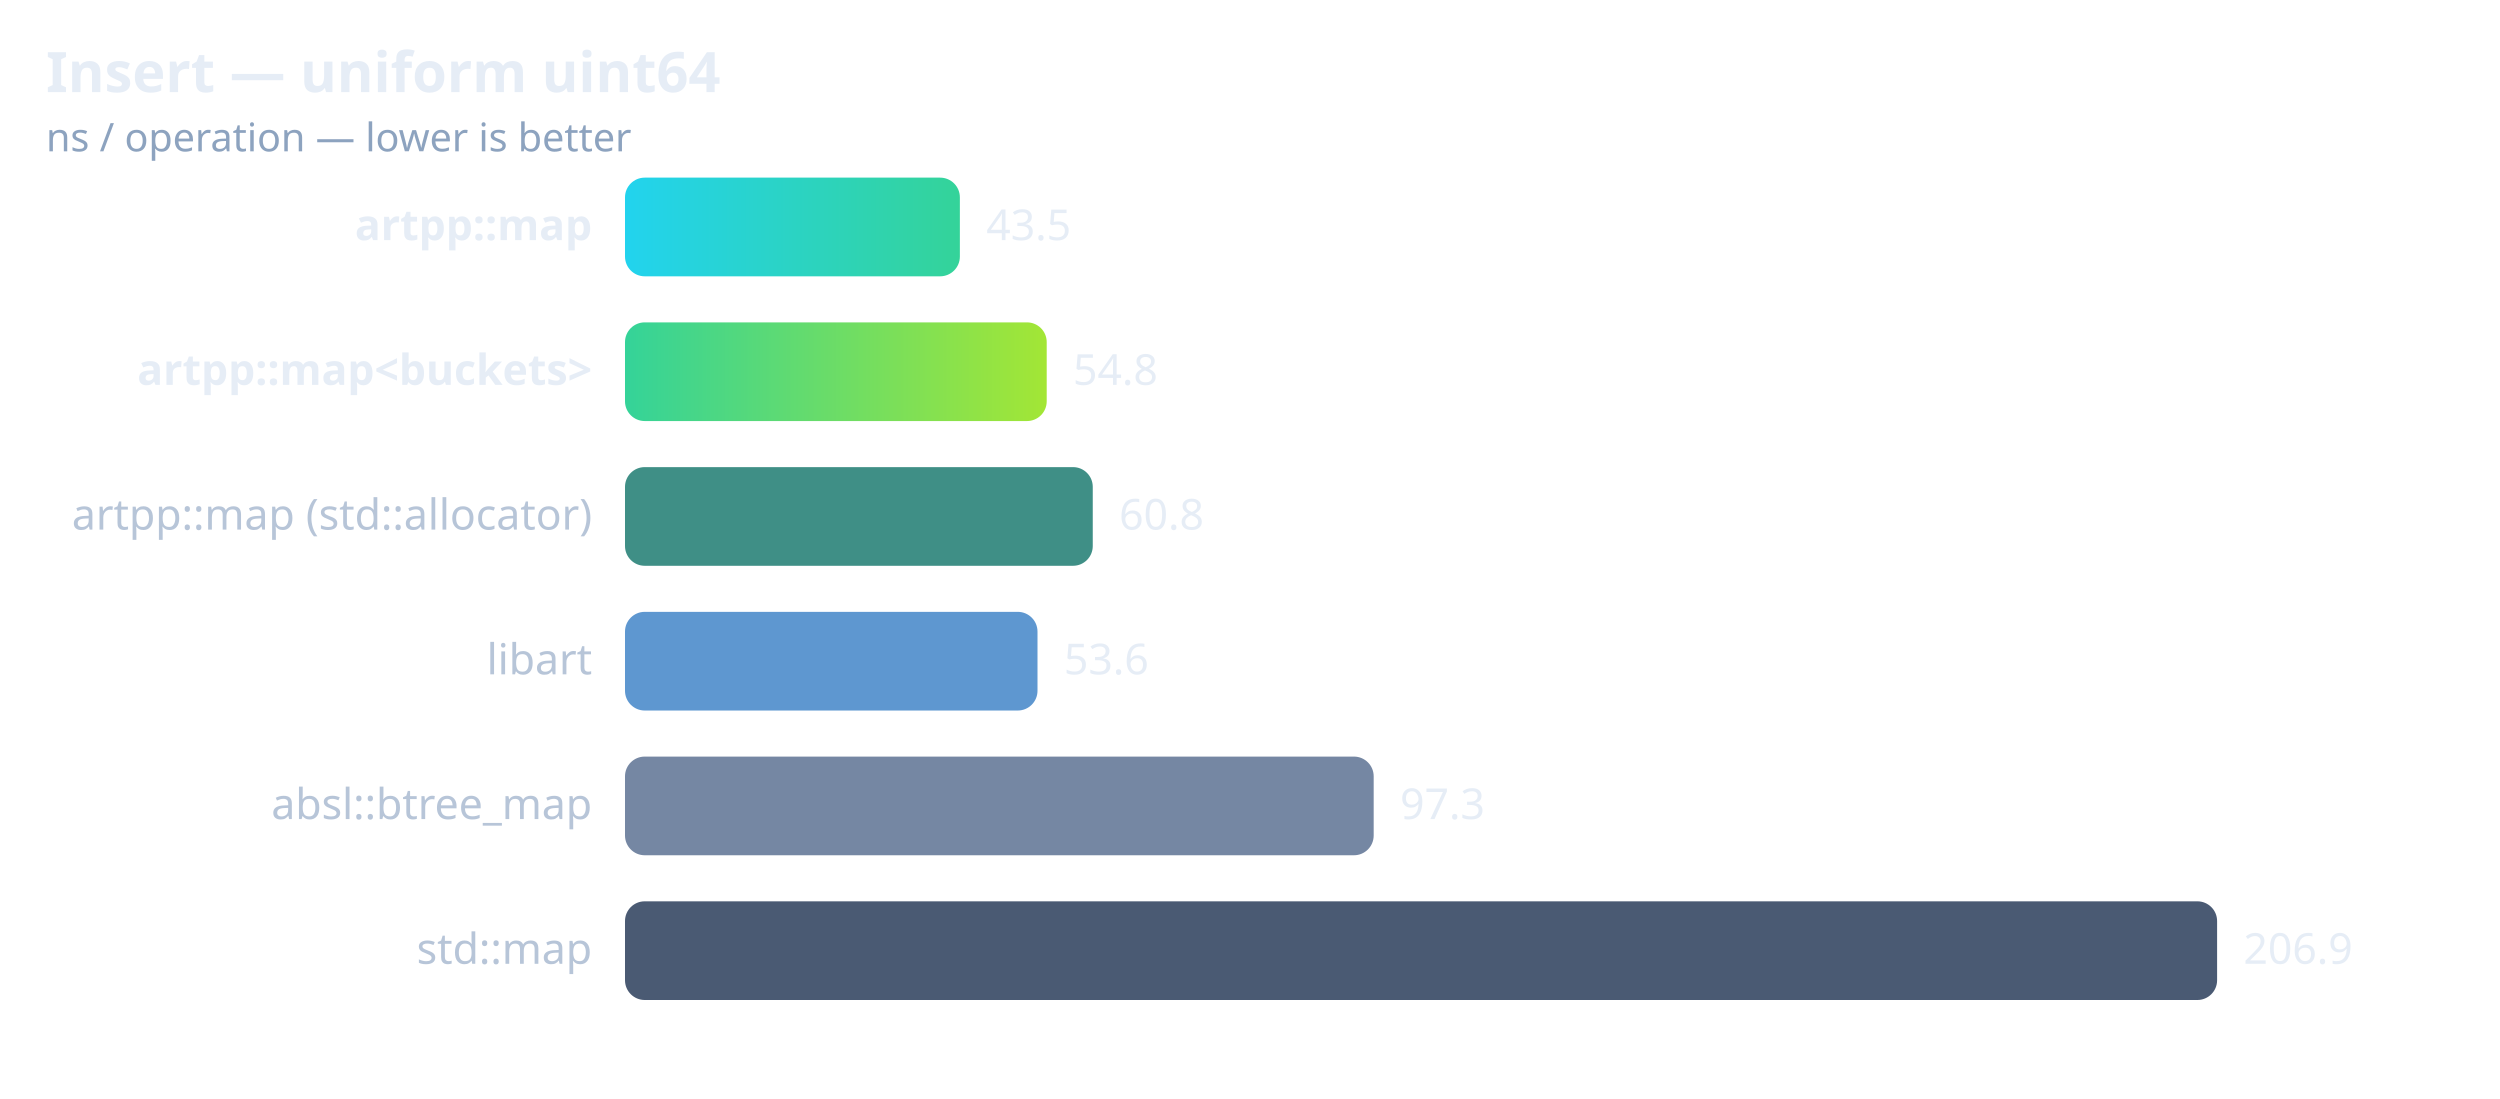
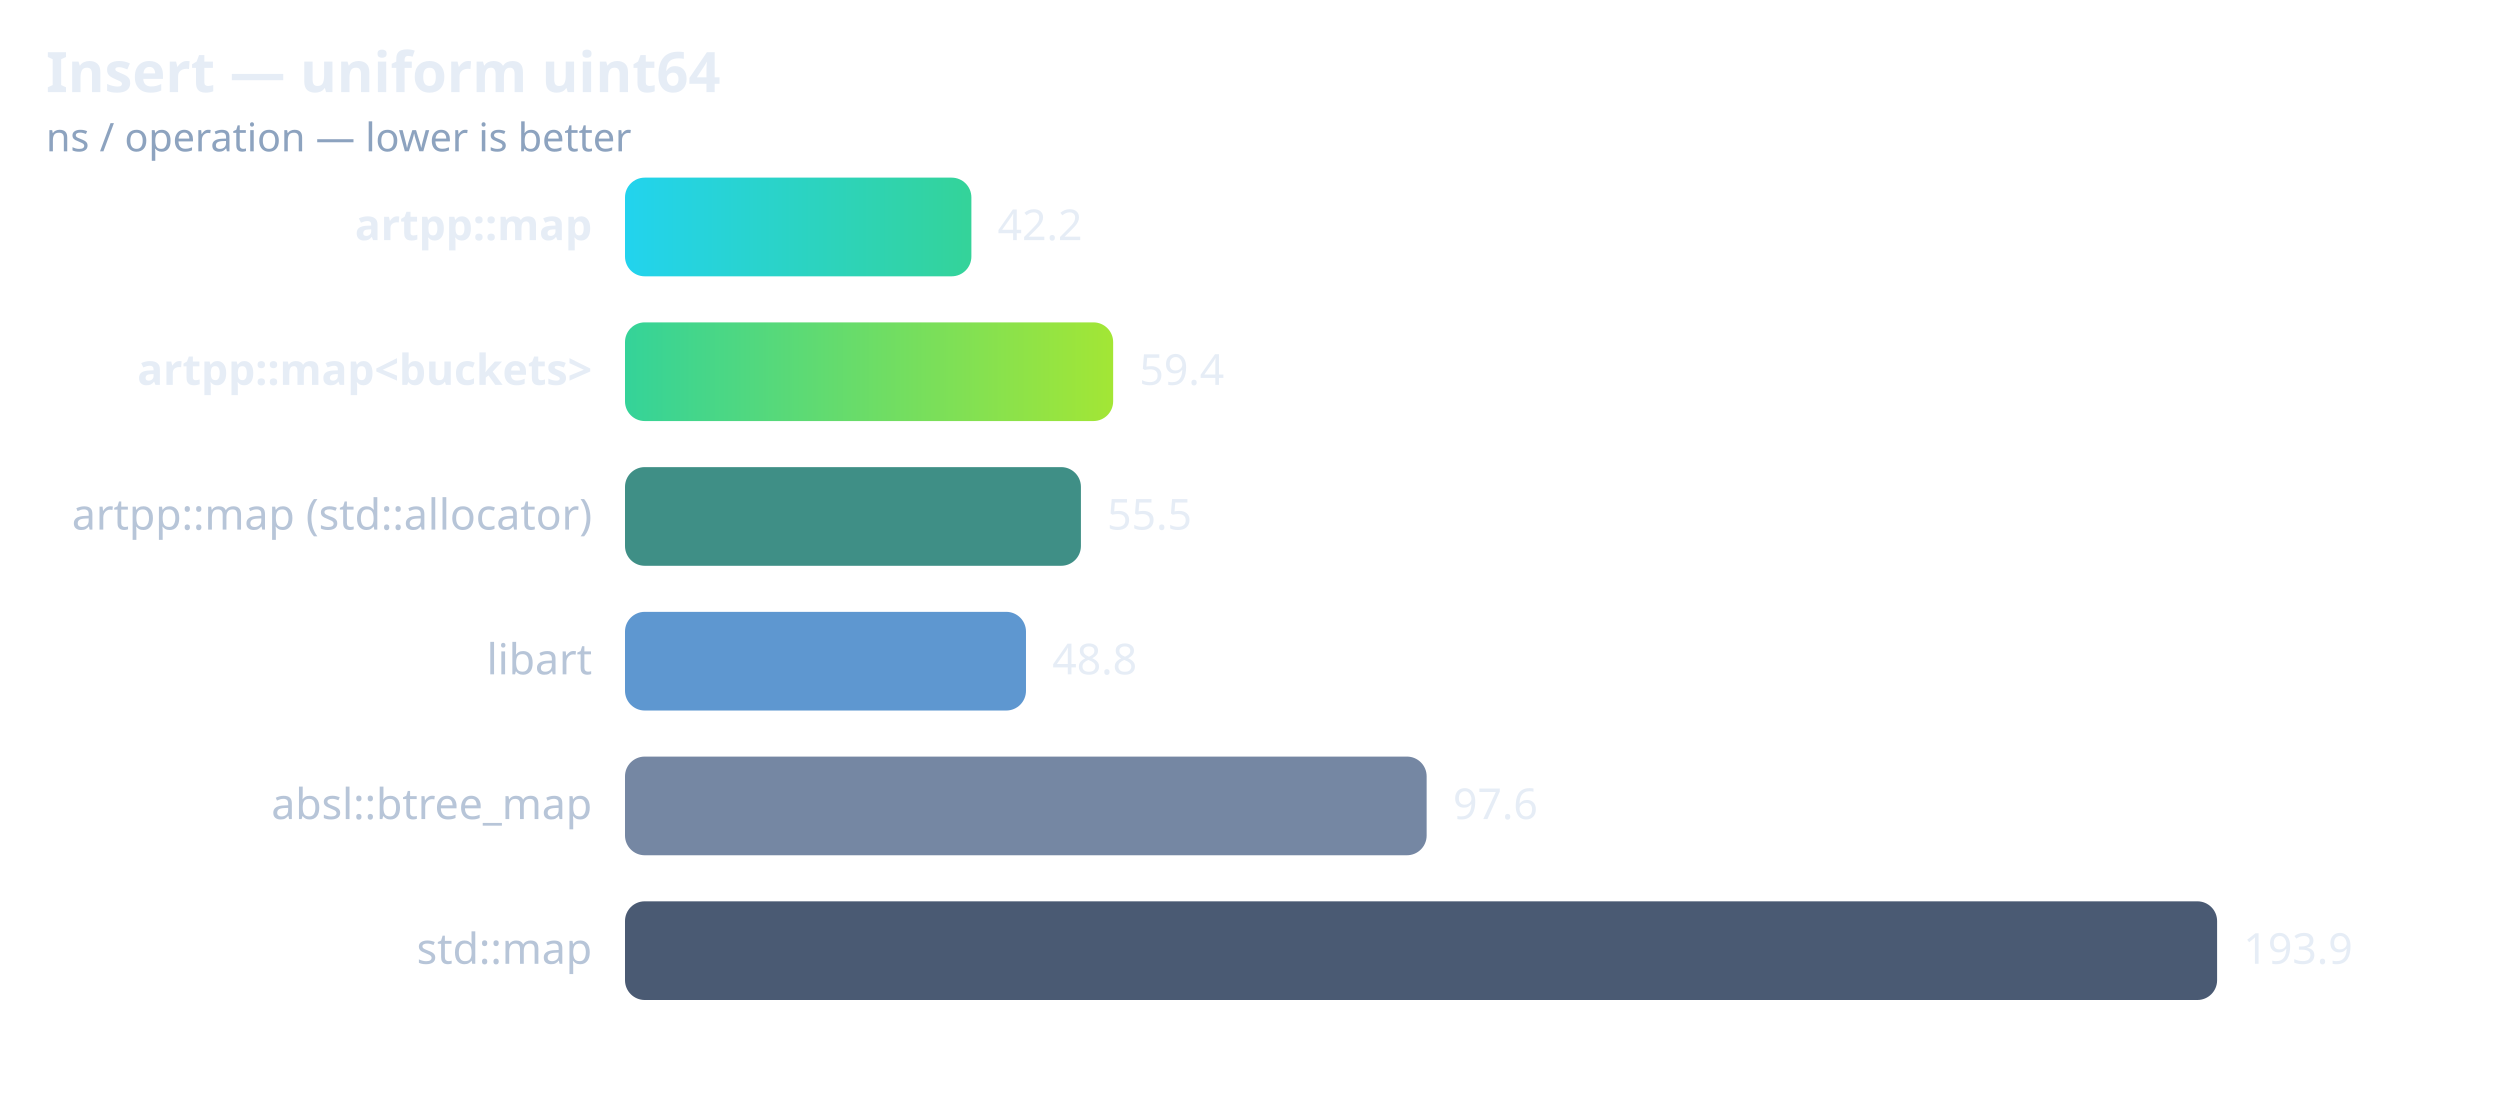
<svg xmlns="http://www.w3.org/2000/svg" viewBox="0 0 760 334" font-family="ui-sans-serif, system-ui, sans-serif" role="img" aria-label="Insert — uniform uint64">
  <defs>
    <linearGradient id="hot" x1="0" y1="0" x2="1" y2="0">
      <stop offset="0" stop-color="#22d3ee" />
      <stop offset="1" stop-color="#34d399" />
    </linearGradient>
    <linearGradient id="hot2" x1="0" y1="0" x2="1" y2="0">
      <stop offset="0" stop-color="#34d399" />
      <stop offset="1" stop-color="#a3e635" />
    </linearGradient>
  </defs>
  <text x="14" y="28" font-size="17" font-weight="600" fill="#e6edf6">Insert — uniform uint64</text>
  <text x="14" y="46" font-size="12" fill="#8da3bf">ns / operation — lower is better</text>
  <text x="180" y="73.0" font-size="13" font-weight="600" fill="#e6edf6" text-anchor="end">artpp::map</text>
-   <rect x="190" y="54" width="101.8" height="30" rx="6" fill="url(#hot)" />
-   <text x="299.834" y="73.0" font-size="13" fill="#e6edf6">43.5</text>
+   <rect x="190" y="54" width="105.3" height="30" rx="6" fill="url(#hot)" />
+   <text x="303.267" y="73.0" font-size="13" fill="#e6edf6">42.2</text>
  <text x="180" y="117.0" font-size="13" font-weight="600" fill="#e6edf6" text-anchor="end">artpp::map&lt;buckets&gt;</text>
-   <rect x="190" y="98" width="128.2" height="30" rx="6" fill="url(#hot2)" />
-   <text x="326.2" y="117.0" font-size="13" fill="#e6edf6">54.8</text>
+   <rect x="190" y="98" width="148.4" height="30" rx="6" fill="url(#hot2)" />
+   <text x="346.378" y="117.0" font-size="13" fill="#e6edf6">59.4</text>
  <text x="180" y="161.0" font-size="13" font-weight="400" fill="#b7c5d8" text-anchor="end">artpp::map (std::allocator)</text>
-   <rect x="190" y="142" width="142.2" height="30" rx="6" fill="#3f8f86" />
-   <text x="340.213" y="161.0" font-size="13" fill="#e6edf6">60.8</text>
+   <rect x="190" y="142" width="138.6" height="30" rx="6" fill="#3f8f86" />
+   <text x="336.567" y="161.0" font-size="13" fill="#e6edf6">55.5</text>
  <text x="180" y="205.0" font-size="13" font-weight="400" fill="#b7c5d8" text-anchor="end">libart</text>
-   <rect x="190" y="186" width="125.4" height="30" rx="6" fill="#5e97d0" />
-   <text x="323.439" y="205.0" font-size="13" fill="#e6edf6">53.6</text>
+   <rect x="190" y="186" width="121.9" height="30" rx="6" fill="#5e97d0" />
+   <text x="319.892" y="205.0" font-size="13" fill="#e6edf6">48.8</text>
  <text x="180" y="249.0" font-size="13" font-weight="400" fill="#b7c5d8" text-anchor="end">absl::btree_map</text>
-   <rect x="190" y="230" width="227.6" height="30" rx="6" fill="#7587a3" />
-   <text x="425.624" y="249.0" font-size="13" fill="#e6edf6">97.3</text>
+   <rect x="190" y="230" width="243.7" height="30" rx="6" fill="#7587a3" />
+   <text x="441.71" y="249.0" font-size="13" fill="#e6edf6">97.6</text>
  <text x="180" y="293.0" font-size="13" font-weight="400" fill="#b7c5d8" text-anchor="end">std::map</text>
  <rect x="190" y="274" width="484.0" height="30" rx="6" fill="#4a5a73" />
-   <text x="682.0" y="293.0" font-size="13" fill="#e6edf6">206.9</text>
+   <text x="682.0" y="293.0" font-size="13" fill="#e6edf6">193.9</text>
</svg>
